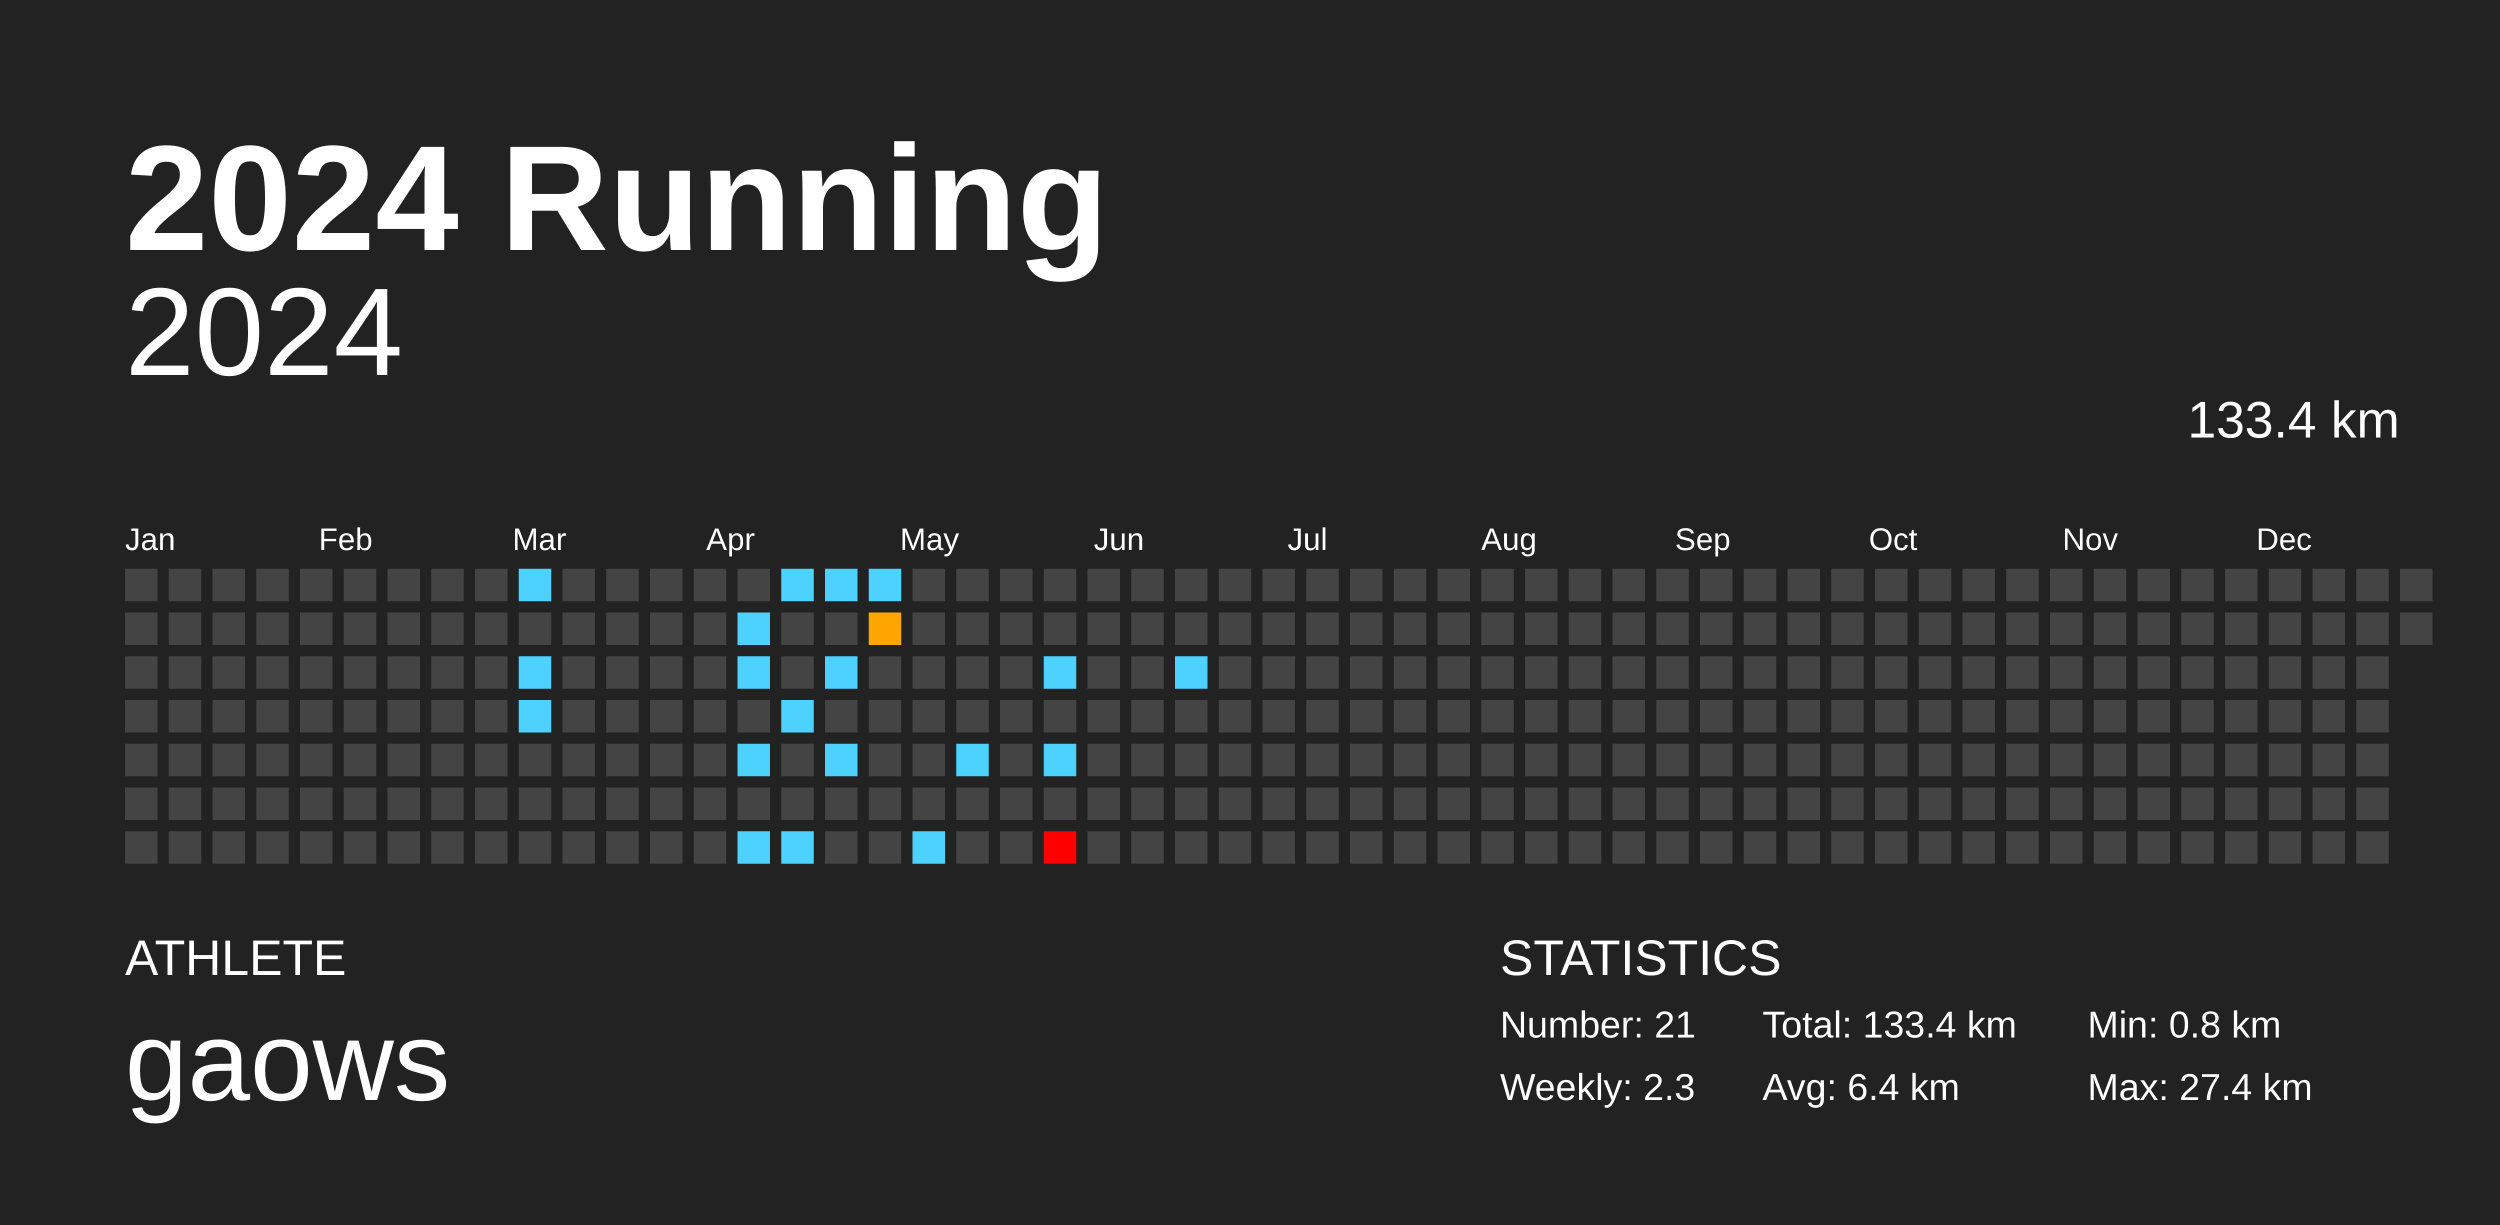
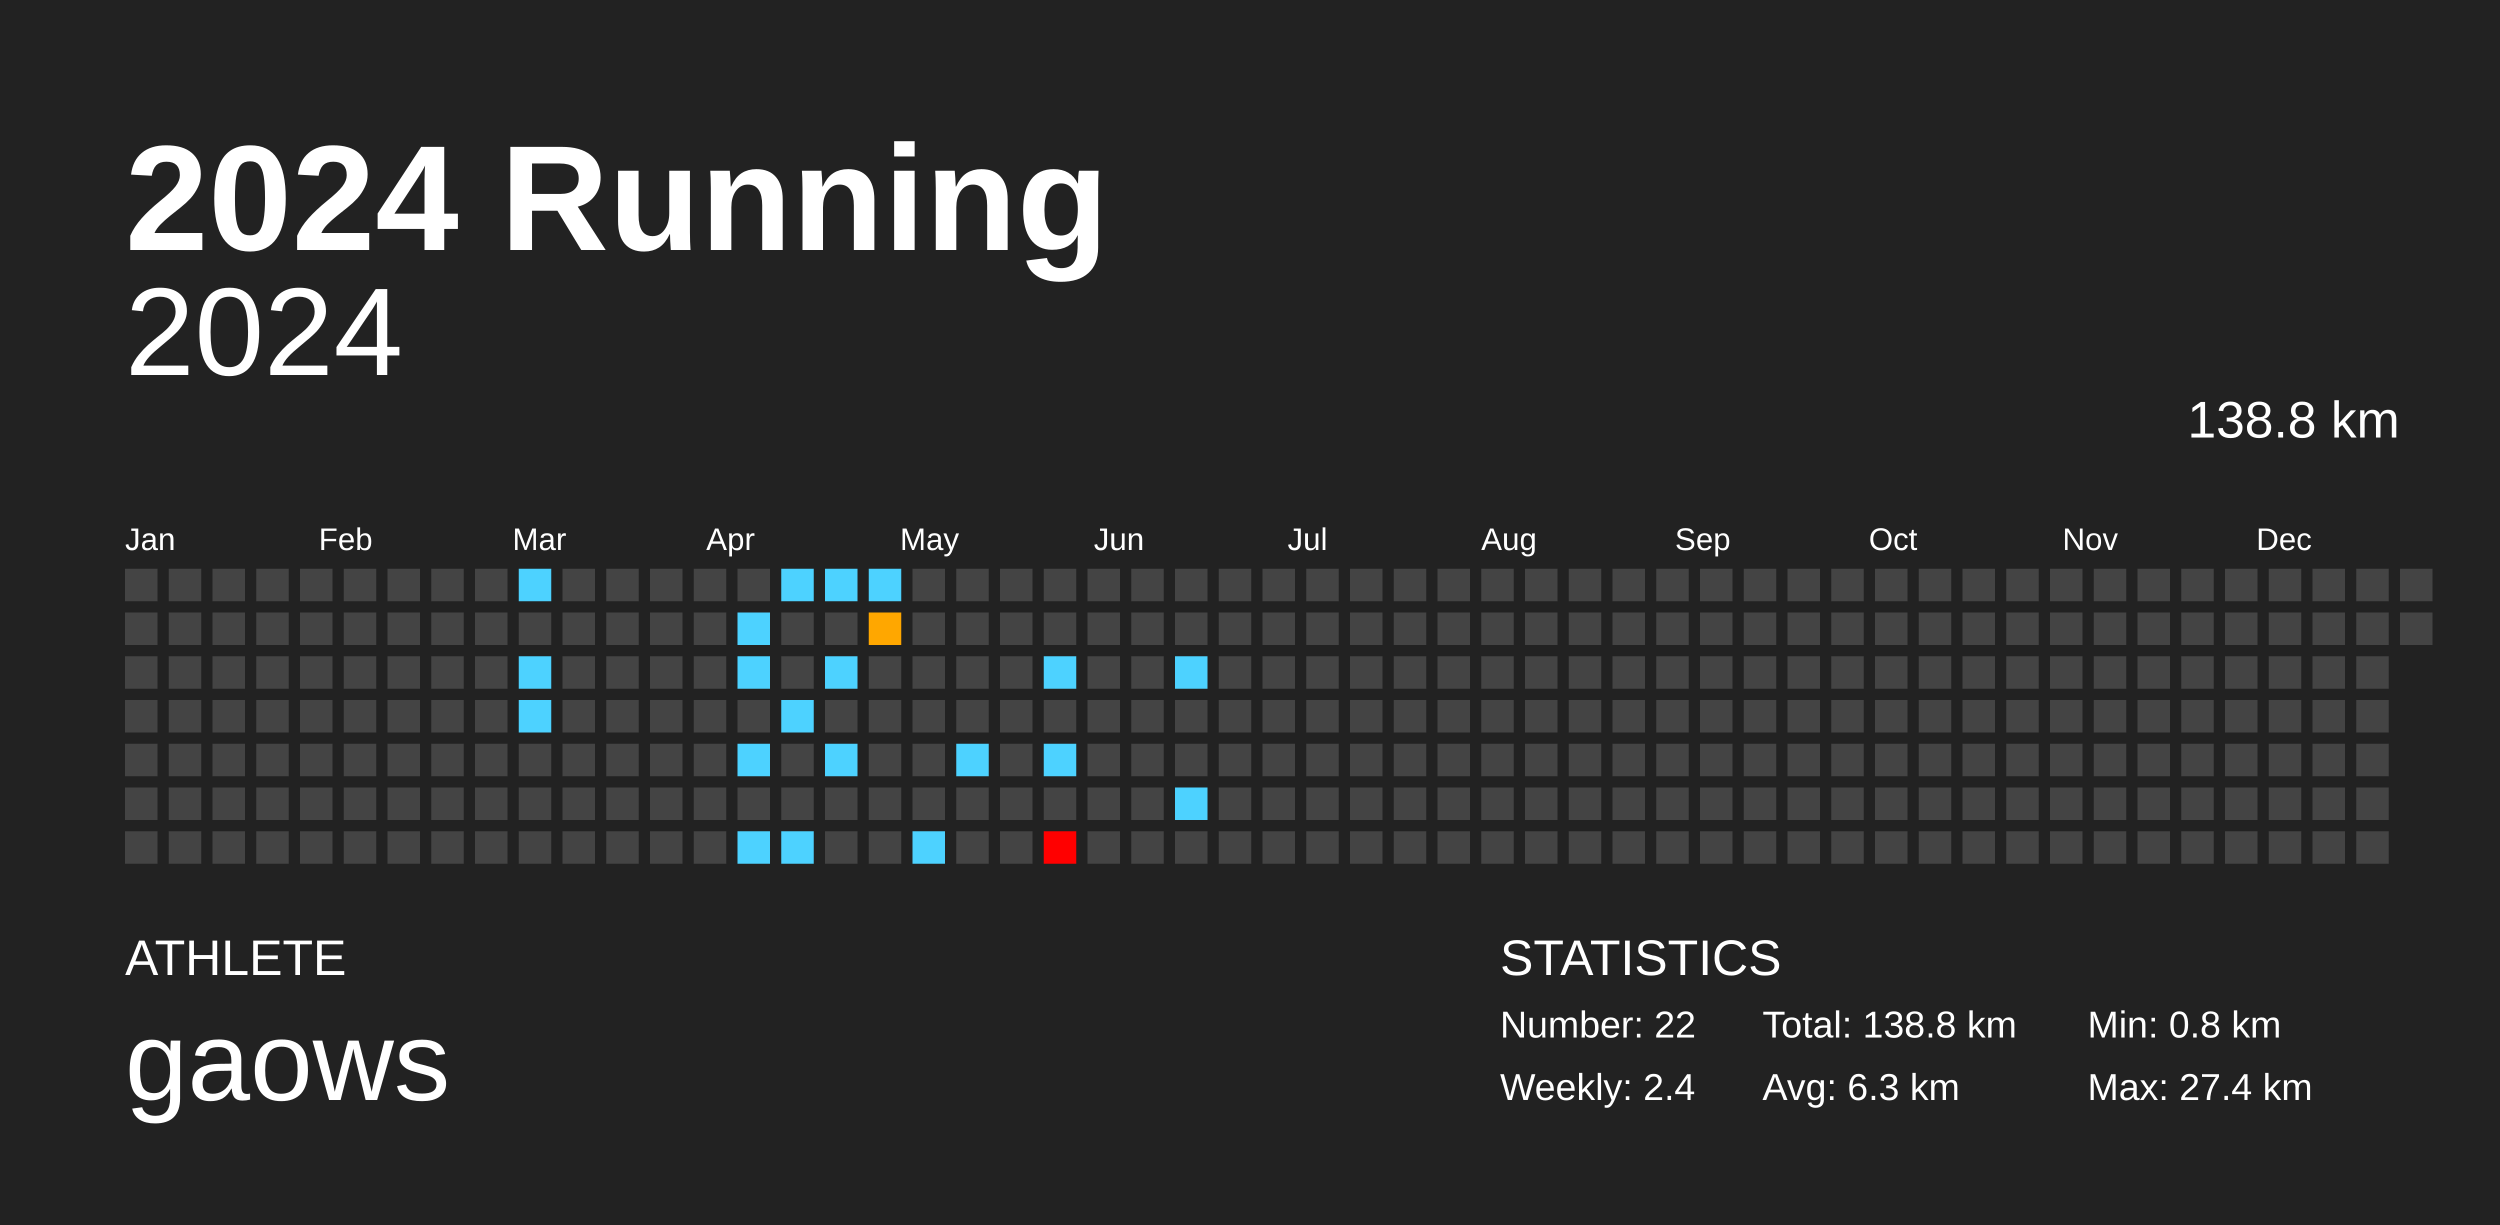
<svg xmlns="http://www.w3.org/2000/svg" baseProfile="full" height="98mm" version="1.1" viewBox="0,0,200,98" width="200mm">
  <defs />
  <rect fill="#222222" height="98" width="200" x="0" y="0" />
  <text fill="#FFFFFF" style="font-size:12px; font-family:Arial; font-weight:bold;" x="10" y="20">2024 Running</text>
  <text fill="#FFFFFF" style="font-size:4px; font-family:Arial" x="10" y="78">ATHLETE</text>
  <text fill="#FFFFFF" style="font-size:9px; font-family:Arial" x="10" y="88">gaows</text>
  <text fill="#FFFFFF" style="font-size:4px; font-family:Arial" x="120" y="78">STATISTICS</text>
-   <text fill="#FFFFFF" style="font-size:3px; font-family:Arial" x="120" y="83">Number: 21</text>
-   <text fill="#FFFFFF" style="font-size:3px; font-family:Arial" x="120" y="88">Weekly: 2.3</text>
-   <text fill="#FFFFFF" style="font-size:3px; font-family:Arial" x="141" y="83">Total: 133.4 km</text>
-   <text fill="#FFFFFF" style="font-size:3px; font-family:Arial" x="141" y="88">Avg: 6.4 km</text>
+   <text fill="#FFFFFF" style="font-size:3px; font-family:Arial" x="120" y="83">Number: 22</text>
+   <text fill="#FFFFFF" style="font-size:3px; font-family:Arial" x="120" y="88">Weekly: 2.4</text>
+   <text fill="#FFFFFF" style="font-size:3px; font-family:Arial" x="141" y="83">Total: 138.8 km</text>
+   <text fill="#FFFFFF" style="font-size:3px; font-family:Arial" x="141" y="88">Avg: 6.3 km</text>
  <text fill="#FFFFFF" style="font-size:3px; font-family:Arial" x="167" y="83">Min: 0.8 km</text>
  <text fill="#FFFFFF" style="font-size:3px; font-family:Arial" x="167" y="88">Max: 27.4 km</text>
  <text alignment-baseline="hanging" fill="#FFFFFF" style="font-size:10.0px; font-family:Arial;" x="10" y="30">2024</text>
-   <text alignment-baseline="hanging" fill="#FFFFFF" style="font-size:4.125px; font-family:Arial;" x="175" y="35">133.4 km</text>
+   <text alignment-baseline="hanging" fill="#FFFFFF" style="font-size:4.125px; font-family:Arial;" x="175" y="35">138.8 km</text>
  <text fill="#FFFFFF" style="font-size:2.5px; font-family:Arial" x="10.0" y="44">Jan</text>
  <text fill="#FFFFFF" style="font-size:2.5px; font-family:Arial" x="25.5" y="44">Feb</text>
  <text fill="#FFFFFF" style="font-size:2.5px; font-family:Arial" x="41.0" y="44">Mar</text>
  <text fill="#FFFFFF" style="font-size:2.5px; font-family:Arial" x="56.5" y="44">Apr</text>
  <text fill="#FFFFFF" style="font-size:2.5px; font-family:Arial" x="72.0" y="44">May</text>
  <text fill="#FFFFFF" style="font-size:2.5px; font-family:Arial" x="87.5" y="44">Jun</text>
  <text fill="#FFFFFF" style="font-size:2.5px; font-family:Arial" x="103.0" y="44">Jul</text>
  <text fill="#FFFFFF" style="font-size:2.5px; font-family:Arial" x="118.5" y="44">Aug</text>
  <text fill="#FFFFFF" style="font-size:2.5px; font-family:Arial" x="134.0" y="44">Sep</text>
  <text fill="#FFFFFF" style="font-size:2.5px; font-family:Arial" x="149.5" y="44">Oct</text>
  <text fill="#FFFFFF" style="font-size:2.5px; font-family:Arial" x="165.0" y="44">Nov</text>
  <text fill="#FFFFFF" style="font-size:2.5px; font-family:Arial" x="180.5" y="44">Dec</text>
  <rect fill="#444444" height="2.6" width="2.6" x="10.0" y="45.5" />
  <rect fill="#444444" height="2.6" width="2.6" x="10.0" y="49.0" />
  <rect fill="#444444" height="2.6" width="2.6" x="10.0" y="52.5" />
  <rect fill="#444444" height="2.6" width="2.6" x="10.0" y="56.0" />
  <rect fill="#444444" height="2.6" width="2.6" x="10.0" y="59.5" />
  <rect fill="#444444" height="2.6" width="2.6" x="10.0" y="63.0" />
  <rect fill="#444444" height="2.6" width="2.6" x="10.0" y="66.5" />
  <rect fill="#444444" height="2.6" width="2.6" x="13.5" y="45.5" />
  <rect fill="#444444" height="2.6" width="2.6" x="13.5" y="49.0" />
  <rect fill="#444444" height="2.6" width="2.6" x="13.5" y="52.5" />
  <rect fill="#444444" height="2.6" width="2.6" x="13.5" y="56.0" />
  <rect fill="#444444" height="2.6" width="2.6" x="13.5" y="59.5" />
  <rect fill="#444444" height="2.6" width="2.6" x="13.5" y="63.0" />
  <rect fill="#444444" height="2.6" width="2.6" x="13.5" y="66.5" />
  <rect fill="#444444" height="2.6" width="2.6" x="17.0" y="45.5" />
  <rect fill="#444444" height="2.6" width="2.6" x="17.0" y="49.0" />
  <rect fill="#444444" height="2.6" width="2.6" x="17.0" y="52.5" />
  <rect fill="#444444" height="2.6" width="2.6" x="17.0" y="56.0" />
  <rect fill="#444444" height="2.6" width="2.6" x="17.0" y="59.5" />
  <rect fill="#444444" height="2.6" width="2.6" x="17.0" y="63.0" />
  <rect fill="#444444" height="2.6" width="2.6" x="17.0" y="66.5" />
  <rect fill="#444444" height="2.6" width="2.6" x="20.5" y="45.5" />
  <rect fill="#444444" height="2.6" width="2.6" x="20.5" y="49.0" />
  <rect fill="#444444" height="2.6" width="2.6" x="20.5" y="52.5" />
  <rect fill="#444444" height="2.6" width="2.6" x="20.5" y="56.0" />
  <rect fill="#444444" height="2.6" width="2.6" x="20.5" y="59.5" />
  <rect fill="#444444" height="2.6" width="2.6" x="20.5" y="63.0" />
  <rect fill="#444444" height="2.6" width="2.6" x="20.5" y="66.5" />
  <rect fill="#444444" height="2.6" width="2.6" x="24.0" y="45.5" />
  <rect fill="#444444" height="2.6" width="2.6" x="24.0" y="49.0" />
  <rect fill="#444444" height="2.6" width="2.6" x="24.0" y="52.5" />
  <rect fill="#444444" height="2.6" width="2.6" x="24.0" y="56.0" />
  <rect fill="#444444" height="2.6" width="2.6" x="24.0" y="59.5" />
  <rect fill="#444444" height="2.6" width="2.6" x="24.0" y="63.0" />
  <rect fill="#444444" height="2.6" width="2.6" x="24.0" y="66.5" />
  <rect fill="#444444" height="2.6" width="2.6" x="27.5" y="45.5" />
  <rect fill="#444444" height="2.6" width="2.6" x="27.5" y="49.0" />
  <rect fill="#444444" height="2.6" width="2.6" x="27.5" y="52.5" />
  <rect fill="#444444" height="2.6" width="2.6" x="27.5" y="56.0" />
  <rect fill="#444444" height="2.6" width="2.6" x="27.5" y="59.5" />
  <rect fill="#444444" height="2.6" width="2.6" x="27.5" y="63.0" />
  <rect fill="#444444" height="2.6" width="2.6" x="27.5" y="66.5" />
  <rect fill="#444444" height="2.6" width="2.6" x="31.0" y="45.5" />
  <rect fill="#444444" height="2.6" width="2.6" x="31.0" y="49.0" />
  <rect fill="#444444" height="2.6" width="2.6" x="31.0" y="52.5" />
  <rect fill="#444444" height="2.6" width="2.6" x="31.0" y="56.0" />
  <rect fill="#444444" height="2.6" width="2.6" x="31.0" y="59.5" />
  <rect fill="#444444" height="2.6" width="2.6" x="31.0" y="63.0" />
  <rect fill="#444444" height="2.6" width="2.6" x="31.0" y="66.5" />
  <rect fill="#444444" height="2.6" width="2.6" x="34.5" y="45.5" />
  <rect fill="#444444" height="2.6" width="2.6" x="34.5" y="49.0" />
  <rect fill="#444444" height="2.6" width="2.6" x="34.5" y="52.5" />
  <rect fill="#444444" height="2.6" width="2.6" x="34.5" y="56.0" />
  <rect fill="#444444" height="2.6" width="2.6" x="34.5" y="59.5" />
  <rect fill="#444444" height="2.6" width="2.6" x="34.5" y="63.0" />
  <rect fill="#444444" height="2.6" width="2.6" x="34.5" y="66.5" />
  <rect fill="#444444" height="2.6" width="2.6" x="38.0" y="45.5" />
  <rect fill="#444444" height="2.6" width="2.6" x="38.0" y="49.0" />
  <rect fill="#444444" height="2.6" width="2.6" x="38.0" y="52.5" />
  <rect fill="#444444" height="2.6" width="2.6" x="38.0" y="56.0" />
  <rect fill="#444444" height="2.6" width="2.6" x="38.0" y="59.5" />
  <rect fill="#444444" height="2.6" width="2.6" x="38.0" y="63.0" />
  <rect fill="#444444" height="2.6" width="2.6" x="38.0" y="66.5" />
  <rect fill="#4dd2ff" height="2.6" width="2.6" x="41.5" y="45.5" />
  <rect fill="#444444" height="2.6" width="2.6" x="41.5" y="49.0" />
  <rect fill="#4dd2ff" height="2.6" width="2.6" x="41.5" y="52.5" />
  <rect fill="#4dd2ff" height="2.6" width="2.6" x="41.5" y="56.0" />
  <rect fill="#444444" height="2.6" width="2.6" x="41.5" y="59.5" />
  <rect fill="#444444" height="2.6" width="2.6" x="41.5" y="63.0" />
  <rect fill="#444444" height="2.6" width="2.6" x="41.5" y="66.5" />
  <rect fill="#444444" height="2.6" width="2.6" x="45.0" y="45.5" />
  <rect fill="#444444" height="2.6" width="2.6" x="45.0" y="49.0" />
  <rect fill="#444444" height="2.6" width="2.6" x="45.0" y="52.5" />
  <rect fill="#444444" height="2.6" width="2.6" x="45.0" y="56.0" />
  <rect fill="#444444" height="2.6" width="2.6" x="45.0" y="59.5" />
  <rect fill="#444444" height="2.6" width="2.6" x="45.0" y="63.0" />
  <rect fill="#444444" height="2.6" width="2.6" x="45.0" y="66.5" />
  <rect fill="#444444" height="2.6" width="2.6" x="48.5" y="45.5" />
  <rect fill="#444444" height="2.6" width="2.6" x="48.5" y="49.0" />
  <rect fill="#444444" height="2.6" width="2.6" x="48.5" y="52.5" />
  <rect fill="#444444" height="2.6" width="2.6" x="48.5" y="56.0" />
  <rect fill="#444444" height="2.6" width="2.6" x="48.5" y="59.5" />
  <rect fill="#444444" height="2.6" width="2.6" x="48.5" y="63.0" />
  <rect fill="#444444" height="2.6" width="2.6" x="48.5" y="66.5" />
  <rect fill="#444444" height="2.6" width="2.6" x="52.0" y="45.5" />
  <rect fill="#444444" height="2.6" width="2.6" x="52.0" y="49.0" />
  <rect fill="#444444" height="2.6" width="2.6" x="52.0" y="52.5" />
  <rect fill="#444444" height="2.6" width="2.6" x="52.0" y="56.0" />
  <rect fill="#444444" height="2.6" width="2.6" x="52.0" y="59.5" />
  <rect fill="#444444" height="2.6" width="2.6" x="52.0" y="63.0" />
  <rect fill="#444444" height="2.6" width="2.6" x="52.0" y="66.5" />
  <rect fill="#444444" height="2.6" width="2.6" x="55.5" y="45.5" />
  <rect fill="#444444" height="2.6" width="2.6" x="55.5" y="49.0" />
  <rect fill="#444444" height="2.6" width="2.6" x="55.5" y="52.5" />
  <rect fill="#444444" height="2.6" width="2.6" x="55.5" y="56.0" />
  <rect fill="#444444" height="2.6" width="2.6" x="55.5" y="59.5" />
  <rect fill="#444444" height="2.6" width="2.6" x="55.5" y="63.0" />
  <rect fill="#444444" height="2.6" width="2.6" x="55.5" y="66.5" />
  <rect fill="#444444" height="2.6" width="2.6" x="59.0" y="45.5" />
  <rect fill="#4dd2ff" height="2.6" width="2.6" x="59.0" y="49.0" />
  <rect fill="#4dd2ff" height="2.6" width="2.6" x="59.0" y="52.5" />
  <rect fill="#444444" height="2.6" width="2.6" x="59.0" y="56.0" />
  <rect fill="#4dd2ff" height="2.6" width="2.6" x="59.0" y="59.5" />
  <rect fill="#444444" height="2.6" width="2.6" x="59.0" y="63.0" />
  <rect fill="#4dd2ff" height="2.6" width="2.6" x="59.0" y="66.5" />
  <rect fill="#4dd2ff" height="2.6" width="2.6" x="62.5" y="45.5" />
  <rect fill="#444444" height="2.6" width="2.6" x="62.5" y="49.0" />
  <rect fill="#444444" height="2.6" width="2.6" x="62.5" y="52.5" />
  <rect fill="#4dd2ff" height="2.6" width="2.6" x="62.5" y="56.0" />
  <rect fill="#444444" height="2.6" width="2.6" x="62.5" y="59.5" />
  <rect fill="#444444" height="2.6" width="2.6" x="62.5" y="63.0" />
  <rect fill="#4dd2ff" height="2.6" width="2.6" x="62.5" y="66.5" />
  <rect fill="#4dd2ff" height="2.6" width="2.6" x="66.0" y="45.5" />
  <rect fill="#444444" height="2.6" width="2.6" x="66.0" y="49.0" />
  <rect fill="#4dd2ff" height="2.6" width="2.6" x="66.0" y="52.5" />
  <rect fill="#444444" height="2.6" width="2.6" x="66.0" y="56.0" />
  <rect fill="#4dd2ff" height="2.6" width="2.6" x="66.0" y="59.5" />
  <rect fill="#444444" height="2.6" width="2.6" x="66.0" y="63.0" />
  <rect fill="#444444" height="2.6" width="2.6" x="66.0" y="66.5" />
  <rect fill="#4dd2ff" height="2.6" width="2.6" x="69.5" y="45.5" />
  <rect fill="#ffa700" height="2.6" width="2.6" x="69.5" y="49.0" />
  <rect fill="#444444" height="2.6" width="2.6" x="69.5" y="52.5" />
  <rect fill="#444444" height="2.6" width="2.6" x="69.5" y="56.0" />
  <rect fill="#444444" height="2.6" width="2.6" x="69.5" y="59.5" />
  <rect fill="#444444" height="2.6" width="2.6" x="69.5" y="63.0" />
  <rect fill="#444444" height="2.6" width="2.6" x="69.5" y="66.5" />
  <rect fill="#444444" height="2.6" width="2.6" x="73.0" y="45.5" />
  <rect fill="#444444" height="2.6" width="2.6" x="73.0" y="49.0" />
  <rect fill="#444444" height="2.6" width="2.6" x="73.0" y="52.5" />
  <rect fill="#444444" height="2.6" width="2.6" x="73.0" y="56.0" />
  <rect fill="#444444" height="2.6" width="2.6" x="73.0" y="59.5" />
  <rect fill="#444444" height="2.6" width="2.6" x="73.0" y="63.0" />
  <rect fill="#4dd2ff" height="2.6" width="2.6" x="73.0" y="66.5" />
  <rect fill="#444444" height="2.6" width="2.6" x="76.5" y="45.5" />
  <rect fill="#444444" height="2.6" width="2.6" x="76.5" y="49.0" />
  <rect fill="#444444" height="2.6" width="2.6" x="76.5" y="52.5" />
  <rect fill="#444444" height="2.6" width="2.6" x="76.5" y="56.0" />
  <rect fill="#4dd2ff" height="2.6" width="2.6" x="76.5" y="59.5" />
  <rect fill="#444444" height="2.6" width="2.6" x="76.5" y="63.0" />
  <rect fill="#444444" height="2.6" width="2.6" x="76.5" y="66.5" />
  <rect fill="#444444" height="2.6" width="2.6" x="80.0" y="45.5" />
  <rect fill="#444444" height="2.6" width="2.6" x="80.0" y="49.0" />
  <rect fill="#444444" height="2.6" width="2.6" x="80.0" y="52.5" />
  <rect fill="#444444" height="2.6" width="2.6" x="80.0" y="56.0" />
  <rect fill="#444444" height="2.6" width="2.6" x="80.0" y="59.5" />
  <rect fill="#444444" height="2.6" width="2.6" x="80.0" y="63.0" />
  <rect fill="#444444" height="2.6" width="2.6" x="80.0" y="66.5" />
  <rect fill="#444444" height="2.6" width="2.6" x="83.5" y="45.5" />
  <rect fill="#444444" height="2.6" width="2.6" x="83.5" y="49.0" />
  <rect fill="#4dd2ff" height="2.6" width="2.6" x="83.5" y="52.5" />
  <rect fill="#444444" height="2.6" width="2.6" x="83.5" y="56.0" />
  <rect fill="#4dd2ff" height="2.6" width="2.6" x="83.5" y="59.5" />
  <rect fill="#444444" height="2.6" width="2.6" x="83.5" y="63.0" />
  <rect fill="red" height="2.6" width="2.6" x="83.5" y="66.5" />
  <rect fill="#444444" height="2.6" width="2.6" x="87.0" y="45.5" />
  <rect fill="#444444" height="2.6" width="2.6" x="87.0" y="49.0" />
  <rect fill="#444444" height="2.6" width="2.6" x="87.0" y="52.5" />
  <rect fill="#444444" height="2.6" width="2.6" x="87.0" y="56.0" />
  <rect fill="#444444" height="2.6" width="2.6" x="87.0" y="59.5" />
  <rect fill="#444444" height="2.6" width="2.6" x="87.0" y="63.0" />
  <rect fill="#444444" height="2.6" width="2.6" x="87.0" y="66.5" />
  <rect fill="#444444" height="2.6" width="2.6" x="90.5" y="45.5" />
  <rect fill="#444444" height="2.6" width="2.6" x="90.5" y="49.0" />
  <rect fill="#444444" height="2.6" width="2.6" x="90.5" y="52.5" />
  <rect fill="#444444" height="2.6" width="2.6" x="90.5" y="56.0" />
  <rect fill="#444444" height="2.6" width="2.6" x="90.5" y="59.5" />
  <rect fill="#444444" height="2.6" width="2.6" x="90.5" y="63.0" />
  <rect fill="#444444" height="2.6" width="2.6" x="90.5" y="66.5" />
  <rect fill="#444444" height="2.6" width="2.6" x="94.0" y="45.5" />
  <rect fill="#444444" height="2.6" width="2.6" x="94.0" y="49.0" />
  <rect fill="#4dd2ff" height="2.6" width="2.6" x="94.0" y="52.5" />
  <rect fill="#444444" height="2.6" width="2.6" x="94.0" y="56.0" />
  <rect fill="#444444" height="2.6" width="2.6" x="94.0" y="59.5" />
-   <rect fill="#444444" height="2.6" width="2.6" x="94.0" y="63.0" />
+   <rect fill="#4dd2ff" height="2.6" width="2.6" x="94.0" y="63.0" />
  <rect fill="#444444" height="2.6" width="2.6" x="94.0" y="66.5" />
  <rect fill="#444444" height="2.6" width="2.6" x="97.5" y="45.5" />
  <rect fill="#444444" height="2.6" width="2.6" x="97.5" y="49.0" />
  <rect fill="#444444" height="2.6" width="2.6" x="97.5" y="52.5" />
  <rect fill="#444444" height="2.6" width="2.6" x="97.5" y="56.0" />
  <rect fill="#444444" height="2.6" width="2.6" x="97.5" y="59.5" />
  <rect fill="#444444" height="2.6" width="2.6" x="97.5" y="63.0" />
  <rect fill="#444444" height="2.6" width="2.6" x="97.5" y="66.5" />
  <rect fill="#444444" height="2.6" width="2.6" x="101.0" y="45.5" />
  <rect fill="#444444" height="2.6" width="2.6" x="101.0" y="49.0" />
  <rect fill="#444444" height="2.6" width="2.6" x="101.0" y="52.5" />
  <rect fill="#444444" height="2.6" width="2.6" x="101.0" y="56.0" />
  <rect fill="#444444" height="2.6" width="2.6" x="101.0" y="59.5" />
  <rect fill="#444444" height="2.6" width="2.6" x="101.0" y="63.0" />
  <rect fill="#444444" height="2.6" width="2.6" x="101.0" y="66.5" />
  <rect fill="#444444" height="2.6" width="2.6" x="104.5" y="45.5" />
  <rect fill="#444444" height="2.6" width="2.6" x="104.5" y="49.0" />
  <rect fill="#444444" height="2.6" width="2.6" x="104.5" y="52.5" />
  <rect fill="#444444" height="2.6" width="2.6" x="104.5" y="56.0" />
  <rect fill="#444444" height="2.6" width="2.6" x="104.5" y="59.5" />
  <rect fill="#444444" height="2.6" width="2.6" x="104.5" y="63.0" />
  <rect fill="#444444" height="2.6" width="2.6" x="104.5" y="66.5" />
  <rect fill="#444444" height="2.6" width="2.6" x="108.0" y="45.5" />
  <rect fill="#444444" height="2.6" width="2.6" x="108.0" y="49.0" />
  <rect fill="#444444" height="2.6" width="2.6" x="108.0" y="52.5" />
  <rect fill="#444444" height="2.6" width="2.6" x="108.0" y="56.0" />
  <rect fill="#444444" height="2.6" width="2.6" x="108.0" y="59.5" />
  <rect fill="#444444" height="2.6" width="2.6" x="108.0" y="63.0" />
  <rect fill="#444444" height="2.6" width="2.6" x="108.0" y="66.5" />
  <rect fill="#444444" height="2.6" width="2.6" x="111.5" y="45.5" />
  <rect fill="#444444" height="2.6" width="2.6" x="111.5" y="49.0" />
  <rect fill="#444444" height="2.6" width="2.6" x="111.5" y="52.5" />
  <rect fill="#444444" height="2.6" width="2.6" x="111.5" y="56.0" />
  <rect fill="#444444" height="2.6" width="2.6" x="111.5" y="59.5" />
  <rect fill="#444444" height="2.6" width="2.6" x="111.5" y="63.0" />
  <rect fill="#444444" height="2.6" width="2.6" x="111.5" y="66.5" />
  <rect fill="#444444" height="2.6" width="2.6" x="115.0" y="45.5" />
  <rect fill="#444444" height="2.6" width="2.6" x="115.0" y="49.0" />
  <rect fill="#444444" height="2.6" width="2.6" x="115.0" y="52.5" />
  <rect fill="#444444" height="2.6" width="2.6" x="115.0" y="56.0" />
  <rect fill="#444444" height="2.6" width="2.6" x="115.0" y="59.5" />
  <rect fill="#444444" height="2.6" width="2.6" x="115.0" y="63.0" />
  <rect fill="#444444" height="2.6" width="2.6" x="115.0" y="66.5" />
  <rect fill="#444444" height="2.6" width="2.6" x="118.5" y="45.5" />
  <rect fill="#444444" height="2.6" width="2.6" x="118.5" y="49.0" />
  <rect fill="#444444" height="2.6" width="2.6" x="118.5" y="52.5" />
  <rect fill="#444444" height="2.6" width="2.6" x="118.5" y="56.0" />
  <rect fill="#444444" height="2.6" width="2.6" x="118.5" y="59.5" />
  <rect fill="#444444" height="2.6" width="2.6" x="118.5" y="63.0" />
  <rect fill="#444444" height="2.6" width="2.6" x="118.5" y="66.5" />
  <rect fill="#444444" height="2.6" width="2.6" x="122.0" y="45.5" />
  <rect fill="#444444" height="2.6" width="2.6" x="122.0" y="49.0" />
  <rect fill="#444444" height="2.6" width="2.6" x="122.0" y="52.5" />
  <rect fill="#444444" height="2.6" width="2.6" x="122.0" y="56.0" />
  <rect fill="#444444" height="2.6" width="2.6" x="122.0" y="59.5" />
  <rect fill="#444444" height="2.6" width="2.6" x="122.0" y="63.0" />
  <rect fill="#444444" height="2.6" width="2.6" x="122.0" y="66.5" />
  <rect fill="#444444" height="2.6" width="2.6" x="125.5" y="45.5" />
  <rect fill="#444444" height="2.6" width="2.6" x="125.5" y="49.0" />
  <rect fill="#444444" height="2.6" width="2.6" x="125.5" y="52.5" />
  <rect fill="#444444" height="2.6" width="2.6" x="125.5" y="56.0" />
  <rect fill="#444444" height="2.6" width="2.6" x="125.5" y="59.5" />
  <rect fill="#444444" height="2.6" width="2.6" x="125.5" y="63.0" />
  <rect fill="#444444" height="2.6" width="2.6" x="125.5" y="66.5" />
  <rect fill="#444444" height="2.6" width="2.6" x="129.0" y="45.5" />
  <rect fill="#444444" height="2.6" width="2.6" x="129.0" y="49.0" />
  <rect fill="#444444" height="2.6" width="2.6" x="129.0" y="52.5" />
  <rect fill="#444444" height="2.6" width="2.6" x="129.0" y="56.0" />
  <rect fill="#444444" height="2.6" width="2.6" x="129.0" y="59.5" />
  <rect fill="#444444" height="2.6" width="2.6" x="129.0" y="63.0" />
  <rect fill="#444444" height="2.6" width="2.6" x="129.0" y="66.5" />
  <rect fill="#444444" height="2.6" width="2.6" x="132.5" y="45.5" />
  <rect fill="#444444" height="2.6" width="2.6" x="132.5" y="49.0" />
  <rect fill="#444444" height="2.6" width="2.6" x="132.5" y="52.5" />
  <rect fill="#444444" height="2.6" width="2.6" x="132.5" y="56.0" />
  <rect fill="#444444" height="2.6" width="2.6" x="132.5" y="59.5" />
  <rect fill="#444444" height="2.6" width="2.6" x="132.5" y="63.0" />
  <rect fill="#444444" height="2.6" width="2.6" x="132.5" y="66.5" />
  <rect fill="#444444" height="2.6" width="2.6" x="136.0" y="45.5" />
  <rect fill="#444444" height="2.6" width="2.6" x="136.0" y="49.0" />
  <rect fill="#444444" height="2.6" width="2.6" x="136.0" y="52.5" />
  <rect fill="#444444" height="2.6" width="2.6" x="136.0" y="56.0" />
  <rect fill="#444444" height="2.6" width="2.6" x="136.0" y="59.5" />
  <rect fill="#444444" height="2.6" width="2.6" x="136.0" y="63.0" />
  <rect fill="#444444" height="2.6" width="2.6" x="136.0" y="66.5" />
  <rect fill="#444444" height="2.6" width="2.6" x="139.5" y="45.5" />
  <rect fill="#444444" height="2.6" width="2.6" x="139.5" y="49.0" />
  <rect fill="#444444" height="2.6" width="2.6" x="139.5" y="52.5" />
  <rect fill="#444444" height="2.6" width="2.6" x="139.5" y="56.0" />
  <rect fill="#444444" height="2.6" width="2.6" x="139.5" y="59.5" />
  <rect fill="#444444" height="2.6" width="2.6" x="139.5" y="63.0" />
  <rect fill="#444444" height="2.6" width="2.6" x="139.5" y="66.5" />
  <rect fill="#444444" height="2.6" width="2.6" x="143.0" y="45.5" />
  <rect fill="#444444" height="2.6" width="2.6" x="143.0" y="49.0" />
  <rect fill="#444444" height="2.6" width="2.6" x="143.0" y="52.5" />
  <rect fill="#444444" height="2.6" width="2.6" x="143.0" y="56.0" />
  <rect fill="#444444" height="2.6" width="2.6" x="143.0" y="59.5" />
  <rect fill="#444444" height="2.6" width="2.6" x="143.0" y="63.0" />
  <rect fill="#444444" height="2.6" width="2.6" x="143.0" y="66.5" />
  <rect fill="#444444" height="2.6" width="2.6" x="146.5" y="45.5" />
  <rect fill="#444444" height="2.6" width="2.6" x="146.5" y="49.0" />
  <rect fill="#444444" height="2.6" width="2.6" x="146.5" y="52.5" />
  <rect fill="#444444" height="2.6" width="2.6" x="146.5" y="56.0" />
  <rect fill="#444444" height="2.6" width="2.6" x="146.5" y="59.5" />
  <rect fill="#444444" height="2.6" width="2.6" x="146.5" y="63.0" />
  <rect fill="#444444" height="2.6" width="2.6" x="146.5" y="66.5" />
  <rect fill="#444444" height="2.6" width="2.6" x="150.0" y="45.5" />
  <rect fill="#444444" height="2.6" width="2.6" x="150.0" y="49.0" />
  <rect fill="#444444" height="2.6" width="2.6" x="150.0" y="52.5" />
  <rect fill="#444444" height="2.6" width="2.6" x="150.0" y="56.0" />
  <rect fill="#444444" height="2.6" width="2.6" x="150.0" y="59.5" />
  <rect fill="#444444" height="2.6" width="2.6" x="150.0" y="63.0" />
  <rect fill="#444444" height="2.6" width="2.6" x="150.0" y="66.5" />
  <rect fill="#444444" height="2.6" width="2.6" x="153.5" y="45.5" />
  <rect fill="#444444" height="2.6" width="2.6" x="153.5" y="49.0" />
  <rect fill="#444444" height="2.6" width="2.6" x="153.5" y="52.5" />
  <rect fill="#444444" height="2.6" width="2.6" x="153.5" y="56.0" />
  <rect fill="#444444" height="2.6" width="2.6" x="153.5" y="59.5" />
  <rect fill="#444444" height="2.6" width="2.6" x="153.5" y="63.0" />
  <rect fill="#444444" height="2.6" width="2.6" x="153.5" y="66.5" />
  <rect fill="#444444" height="2.6" width="2.6" x="157.0" y="45.5" />
  <rect fill="#444444" height="2.6" width="2.6" x="157.0" y="49.0" />
  <rect fill="#444444" height="2.6" width="2.6" x="157.0" y="52.5" />
  <rect fill="#444444" height="2.6" width="2.6" x="157.0" y="56.0" />
  <rect fill="#444444" height="2.6" width="2.6" x="157.0" y="59.5" />
  <rect fill="#444444" height="2.6" width="2.6" x="157.0" y="63.0" />
  <rect fill="#444444" height="2.6" width="2.6" x="157.0" y="66.5" />
  <rect fill="#444444" height="2.6" width="2.6" x="160.5" y="45.5" />
  <rect fill="#444444" height="2.6" width="2.6" x="160.5" y="49.0" />
  <rect fill="#444444" height="2.6" width="2.6" x="160.5" y="52.5" />
  <rect fill="#444444" height="2.6" width="2.6" x="160.5" y="56.0" />
  <rect fill="#444444" height="2.6" width="2.6" x="160.5" y="59.5" />
  <rect fill="#444444" height="2.6" width="2.6" x="160.5" y="63.0" />
  <rect fill="#444444" height="2.6" width="2.6" x="160.5" y="66.5" />
  <rect fill="#444444" height="2.6" width="2.6" x="164.0" y="45.5" />
  <rect fill="#444444" height="2.6" width="2.6" x="164.0" y="49.0" />
  <rect fill="#444444" height="2.6" width="2.6" x="164.0" y="52.5" />
  <rect fill="#444444" height="2.6" width="2.6" x="164.0" y="56.0" />
  <rect fill="#444444" height="2.6" width="2.6" x="164.0" y="59.5" />
  <rect fill="#444444" height="2.6" width="2.6" x="164.0" y="63.0" />
  <rect fill="#444444" height="2.6" width="2.6" x="164.0" y="66.5" />
  <rect fill="#444444" height="2.6" width="2.6" x="167.5" y="45.5" />
  <rect fill="#444444" height="2.6" width="2.6" x="167.5" y="49.0" />
  <rect fill="#444444" height="2.6" width="2.6" x="167.5" y="52.5" />
  <rect fill="#444444" height="2.6" width="2.6" x="167.5" y="56.0" />
  <rect fill="#444444" height="2.6" width="2.6" x="167.5" y="59.5" />
  <rect fill="#444444" height="2.6" width="2.6" x="167.5" y="63.0" />
  <rect fill="#444444" height="2.6" width="2.6" x="167.5" y="66.5" />
  <rect fill="#444444" height="2.6" width="2.6" x="171.0" y="45.5" />
  <rect fill="#444444" height="2.6" width="2.6" x="171.0" y="49.0" />
  <rect fill="#444444" height="2.6" width="2.6" x="171.0" y="52.5" />
  <rect fill="#444444" height="2.6" width="2.6" x="171.0" y="56.0" />
  <rect fill="#444444" height="2.6" width="2.6" x="171.0" y="59.5" />
  <rect fill="#444444" height="2.6" width="2.6" x="171.0" y="63.0" />
  <rect fill="#444444" height="2.6" width="2.6" x="171.0" y="66.5" />
  <rect fill="#444444" height="2.6" width="2.6" x="174.5" y="45.5" />
  <rect fill="#444444" height="2.6" width="2.6" x="174.5" y="49.0" />
  <rect fill="#444444" height="2.6" width="2.6" x="174.5" y="52.5" />
  <rect fill="#444444" height="2.6" width="2.6" x="174.5" y="56.0" />
  <rect fill="#444444" height="2.6" width="2.6" x="174.5" y="59.5" />
  <rect fill="#444444" height="2.6" width="2.6" x="174.5" y="63.0" />
  <rect fill="#444444" height="2.6" width="2.6" x="174.5" y="66.5" />
  <rect fill="#444444" height="2.6" width="2.6" x="178.0" y="45.5" />
  <rect fill="#444444" height="2.6" width="2.6" x="178.0" y="49.0" />
  <rect fill="#444444" height="2.6" width="2.6" x="178.0" y="52.5" />
  <rect fill="#444444" height="2.6" width="2.6" x="178.0" y="56.0" />
  <rect fill="#444444" height="2.6" width="2.6" x="178.0" y="59.5" />
  <rect fill="#444444" height="2.6" width="2.6" x="178.0" y="63.0" />
  <rect fill="#444444" height="2.6" width="2.6" x="178.0" y="66.5" />
  <rect fill="#444444" height="2.6" width="2.6" x="181.5" y="45.5" />
  <rect fill="#444444" height="2.6" width="2.6" x="181.5" y="49.0" />
  <rect fill="#444444" height="2.6" width="2.6" x="181.5" y="52.5" />
  <rect fill="#444444" height="2.6" width="2.6" x="181.5" y="56.0" />
  <rect fill="#444444" height="2.6" width="2.6" x="181.5" y="59.5" />
  <rect fill="#444444" height="2.6" width="2.6" x="181.5" y="63.0" />
  <rect fill="#444444" height="2.6" width="2.6" x="181.5" y="66.5" />
  <rect fill="#444444" height="2.6" width="2.6" x="185.0" y="45.5" />
  <rect fill="#444444" height="2.6" width="2.6" x="185.0" y="49.0" />
  <rect fill="#444444" height="2.6" width="2.6" x="185.0" y="52.5" />
  <rect fill="#444444" height="2.6" width="2.6" x="185.0" y="56.0" />
  <rect fill="#444444" height="2.6" width="2.6" x="185.0" y="59.5" />
  <rect fill="#444444" height="2.6" width="2.6" x="185.0" y="63.0" />
  <rect fill="#444444" height="2.6" width="2.6" x="185.0" y="66.5" />
  <rect fill="#444444" height="2.6" width="2.6" x="188.5" y="45.5" />
  <rect fill="#444444" height="2.6" width="2.6" x="188.5" y="49.0" />
  <rect fill="#444444" height="2.6" width="2.6" x="188.5" y="52.5" />
  <rect fill="#444444" height="2.6" width="2.6" x="188.5" y="56.0" />
  <rect fill="#444444" height="2.6" width="2.6" x="188.5" y="59.5" />
  <rect fill="#444444" height="2.6" width="2.6" x="188.5" y="63.0" />
  <rect fill="#444444" height="2.6" width="2.6" x="188.5" y="66.5" />
  <rect fill="#444444" height="2.6" width="2.6" x="192.0" y="45.5" />
  <rect fill="#444444" height="2.6" width="2.6" x="192.0" y="49.0" />
</svg>
